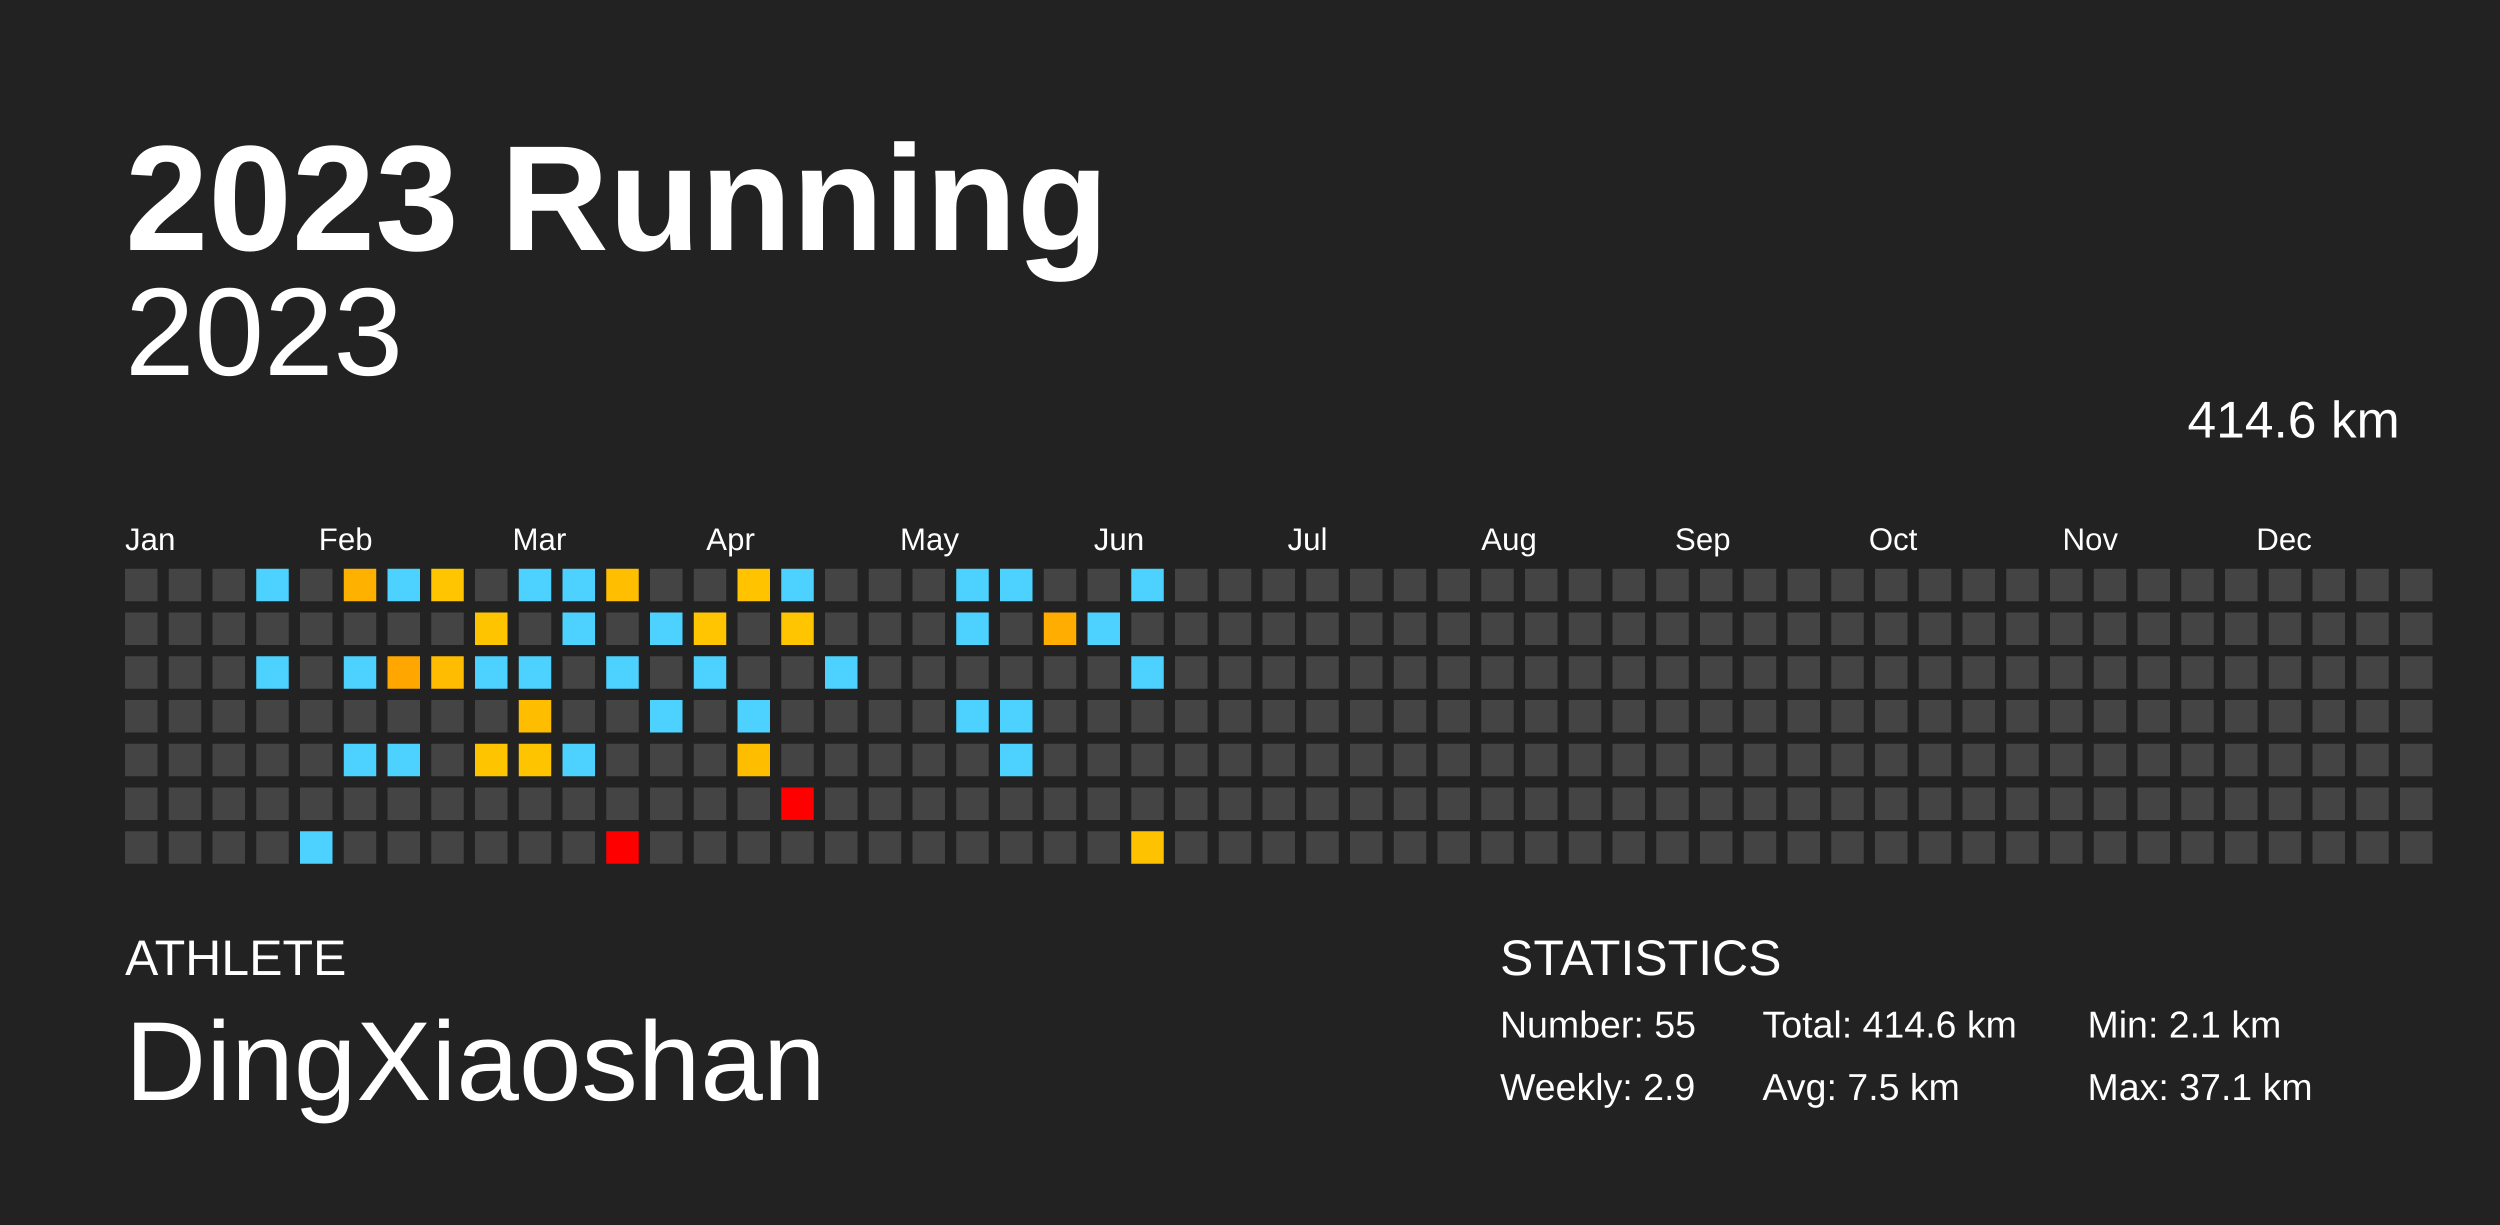
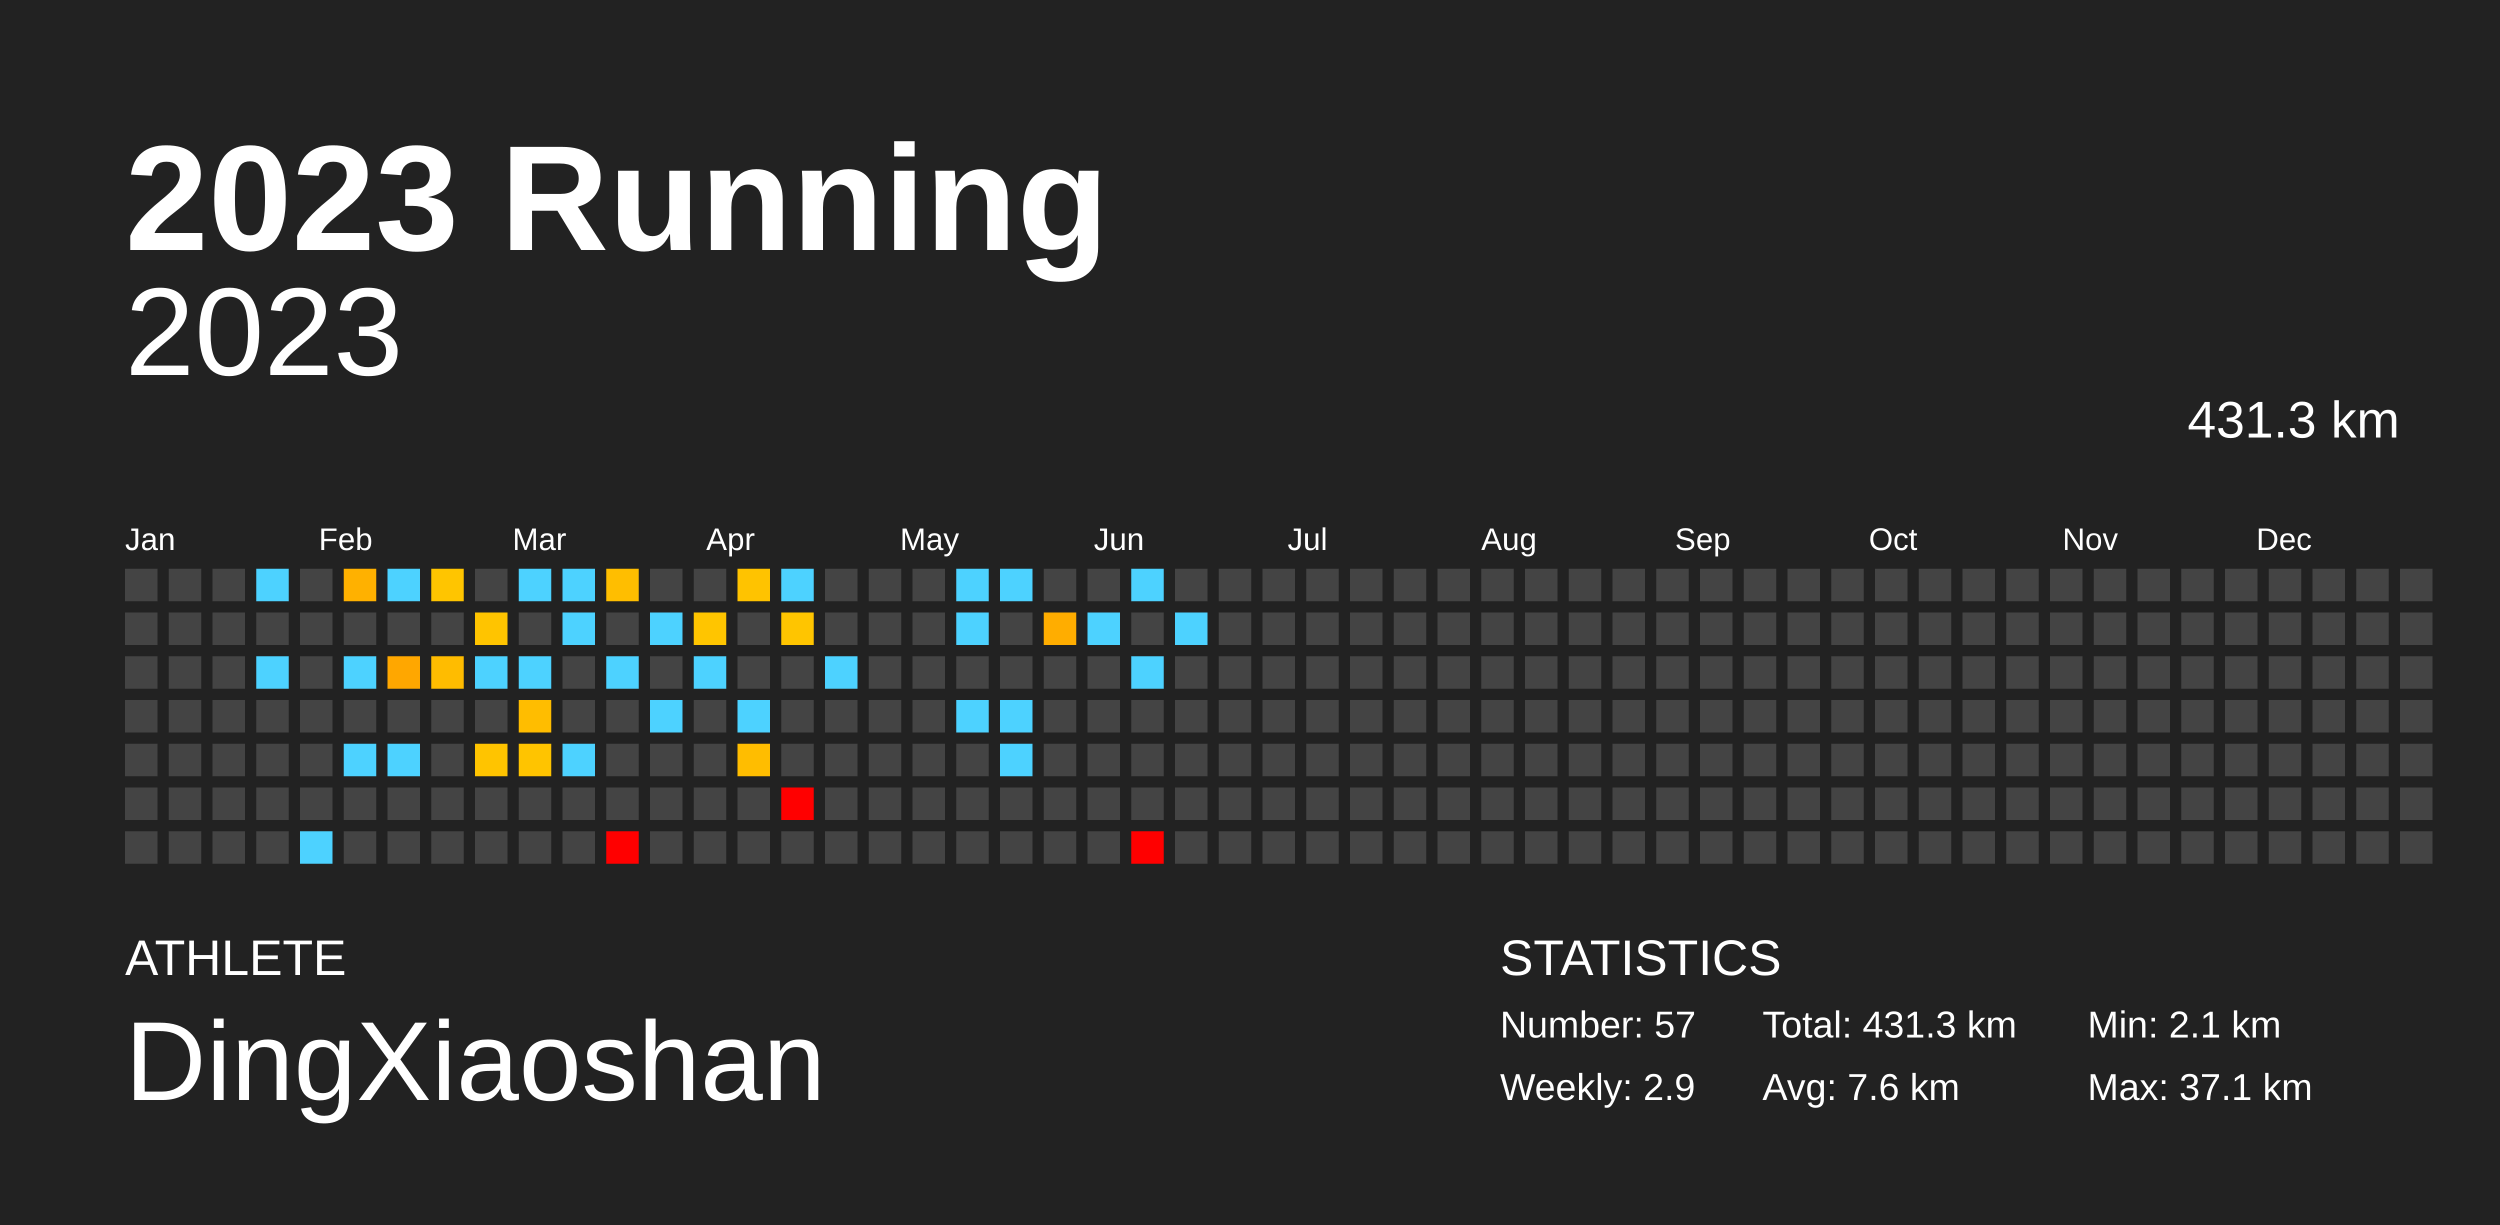
<svg xmlns="http://www.w3.org/2000/svg" baseProfile="full" height="98mm" version="1.1" viewBox="0,0,200,98" width="200mm">
  <defs />
  <rect fill="#222222" height="98" width="200" x="0" y="0" />
  <text fill="#FFFFFF" style="font-size:12px; font-family:Arial; font-weight:bold;" x="10" y="20">2023 Running</text>
  <text fill="#FFFFFF" style="font-size:4px; font-family:Arial" x="10" y="78">ATHLETE</text>
  <text fill="#FFFFFF" style="font-size:9px; font-family:Arial" x="10" y="88">DingXiaoshan</text>
  <text fill="#FFFFFF" style="font-size:4px; font-family:Arial" x="120" y="78">STATISTICS</text>
-   <text fill="#FFFFFF" style="font-size:3px; font-family:Arial" x="120" y="83">Number: 55</text>
+   <text fill="#FFFFFF" style="font-size:3px; font-family:Arial" x="120" y="83">Number: 57</text>
  <text fill="#FFFFFF" style="font-size:3px; font-family:Arial" x="120" y="88">Weekly: 2.9</text>
-   <text fill="#FFFFFF" style="font-size:3px; font-family:Arial" x="141" y="83">Total: 414.6 km</text>
-   <text fill="#FFFFFF" style="font-size:3px; font-family:Arial" x="141" y="88">Avg: 7.5 km</text>
+   <text fill="#FFFFFF" style="font-size:3px; font-family:Arial" x="141" y="83">Total: 431.3 km</text>
+   <text fill="#FFFFFF" style="font-size:3px; font-family:Arial" x="141" y="88">Avg: 7.6 km</text>
  <text fill="#FFFFFF" style="font-size:3px; font-family:Arial" x="167" y="83">Min: 2.1 km</text>
  <text fill="#FFFFFF" style="font-size:3px; font-family:Arial" x="167" y="88">Max: 37.1 km</text>
  <text alignment-baseline="hanging" fill="#FFFFFF" style="font-size:10.0px; font-family:Arial;" x="10" y="30">2023</text>
-   <text alignment-baseline="hanging" fill="#FFFFFF" style="font-size:4.125px; font-family:Arial;" x="175" y="35">414.6 km</text>
+   <text alignment-baseline="hanging" fill="#FFFFFF" style="font-size:4.125px; font-family:Arial;" x="175" y="35">431.3 km</text>
  <text fill="#FFFFFF" style="font-size:2.5px; font-family:Arial" x="10.0" y="44">Jan</text>
  <text fill="#FFFFFF" style="font-size:2.5px; font-family:Arial" x="25.5" y="44">Feb</text>
  <text fill="#FFFFFF" style="font-size:2.5px; font-family:Arial" x="41.0" y="44">Mar</text>
  <text fill="#FFFFFF" style="font-size:2.5px; font-family:Arial" x="56.5" y="44">Apr</text>
  <text fill="#FFFFFF" style="font-size:2.5px; font-family:Arial" x="72.0" y="44">May</text>
  <text fill="#FFFFFF" style="font-size:2.5px; font-family:Arial" x="87.5" y="44">Jun</text>
  <text fill="#FFFFFF" style="font-size:2.5px; font-family:Arial" x="103.0" y="44">Jul</text>
  <text fill="#FFFFFF" style="font-size:2.5px; font-family:Arial" x="118.5" y="44">Aug</text>
  <text fill="#FFFFFF" style="font-size:2.5px; font-family:Arial" x="134.0" y="44">Sep</text>
  <text fill="#FFFFFF" style="font-size:2.5px; font-family:Arial" x="149.5" y="44">Oct</text>
  <text fill="#FFFFFF" style="font-size:2.5px; font-family:Arial" x="165.0" y="44">Nov</text>
  <text fill="#FFFFFF" style="font-size:2.5px; font-family:Arial" x="180.5" y="44">Dec</text>
  <rect fill="#444444" height="2.6" width="2.6" x="10.0" y="45.5" />
  <rect fill="#444444" height="2.6" width="2.6" x="10.0" y="49.0" />
  <rect fill="#444444" height="2.6" width="2.6" x="10.0" y="52.5" />
  <rect fill="#444444" height="2.6" width="2.6" x="10.0" y="56.0" />
  <rect fill="#444444" height="2.6" width="2.6" x="10.0" y="59.5" />
  <rect fill="#444444" height="2.6" width="2.6" x="10.0" y="63.0" />
  <rect fill="#444444" height="2.6" width="2.6" x="10.0" y="66.5" />
  <rect fill="#444444" height="2.6" width="2.6" x="13.5" y="45.5" />
  <rect fill="#444444" height="2.6" width="2.6" x="13.5" y="49.0" />
  <rect fill="#444444" height="2.6" width="2.6" x="13.5" y="52.5" />
  <rect fill="#444444" height="2.6" width="2.6" x="13.5" y="56.0" />
  <rect fill="#444444" height="2.6" width="2.6" x="13.5" y="59.5" />
  <rect fill="#444444" height="2.6" width="2.6" x="13.5" y="63.0" />
  <rect fill="#444444" height="2.6" width="2.6" x="13.5" y="66.5" />
  <rect fill="#444444" height="2.6" width="2.6" x="17.0" y="45.5" />
  <rect fill="#444444" height="2.6" width="2.6" x="17.0" y="49.0" />
  <rect fill="#444444" height="2.6" width="2.6" x="17.0" y="52.5" />
  <rect fill="#444444" height="2.6" width="2.6" x="17.0" y="56.0" />
  <rect fill="#444444" height="2.6" width="2.6" x="17.0" y="59.5" />
  <rect fill="#444444" height="2.6" width="2.6" x="17.0" y="63.0" />
  <rect fill="#444444" height="2.6" width="2.6" x="17.0" y="66.5" />
  <rect fill="#4dd2ff" height="2.6" width="2.6" x="20.5" y="45.5" />
  <rect fill="#444444" height="2.6" width="2.6" x="20.5" y="49.0" />
  <rect fill="#4dd2ff" height="2.6" width="2.6" x="20.5" y="52.5" />
  <rect fill="#444444" height="2.6" width="2.6" x="20.5" y="56.0" />
  <rect fill="#444444" height="2.6" width="2.6" x="20.5" y="59.5" />
  <rect fill="#444444" height="2.6" width="2.6" x="20.5" y="63.0" />
  <rect fill="#444444" height="2.6" width="2.6" x="20.5" y="66.5" />
  <rect fill="#444444" height="2.6" width="2.6" x="24.0" y="45.5" />
  <rect fill="#444444" height="2.6" width="2.6" x="24.0" y="49.0" />
  <rect fill="#444444" height="2.6" width="2.6" x="24.0" y="52.5" />
  <rect fill="#444444" height="2.6" width="2.6" x="24.0" y="56.0" />
  <rect fill="#444444" height="2.6" width="2.6" x="24.0" y="59.5" />
  <rect fill="#444444" height="2.6" width="2.6" x="24.0" y="63.0" />
  <rect fill="#4dd2ff" height="2.6" width="2.6" x="24.0" y="66.5" />
  <rect fill="#ffb100" height="2.6" width="2.6" x="27.5" y="45.5" />
  <rect fill="#444444" height="2.6" width="2.6" x="27.5" y="49.0" />
  <rect fill="#4dd2ff" height="2.6" width="2.6" x="27.5" y="52.5" />
  <rect fill="#444444" height="2.6" width="2.6" x="27.5" y="56.0" />
  <rect fill="#4dd2ff" height="2.6" width="2.6" x="27.5" y="59.5" />
  <rect fill="#444444" height="2.6" width="2.6" x="27.5" y="63.0" />
  <rect fill="#444444" height="2.6" width="2.6" x="27.5" y="66.5" />
  <rect fill="#4dd2ff" height="2.6" width="2.6" x="31.0" y="45.5" />
  <rect fill="#444444" height="2.6" width="2.6" x="31.0" y="49.0" />
  <rect fill="#ffa700" height="2.6" width="2.6" x="31.0" y="52.5" />
  <rect fill="#444444" height="2.6" width="2.6" x="31.0" y="56.0" />
  <rect fill="#4dd2ff" height="2.6" width="2.6" x="31.0" y="59.5" />
  <rect fill="#444444" height="2.6" width="2.6" x="31.0" y="63.0" />
  <rect fill="#444444" height="2.6" width="2.6" x="31.0" y="66.5" />
  <rect fill="#ffc500" height="2.6" width="2.6" x="34.5" y="45.5" />
  <rect fill="#444444" height="2.6" width="2.6" x="34.5" y="49.0" />
  <rect fill="#ffbc00" height="2.6" width="2.6" x="34.5" y="52.5" />
  <rect fill="#444444" height="2.6" width="2.6" x="34.5" y="56.0" />
  <rect fill="#444444" height="2.6" width="2.6" x="34.5" y="59.5" />
  <rect fill="#444444" height="2.6" width="2.6" x="34.5" y="63.0" />
  <rect fill="#444444" height="2.6" width="2.6" x="34.5" y="66.5" />
  <rect fill="#444444" height="2.6" width="2.6" x="38.0" y="45.5" />
  <rect fill="#ffc400" height="2.6" width="2.6" x="38.0" y="49.0" />
  <rect fill="#4dd2ff" height="2.6" width="2.6" x="38.0" y="52.5" />
  <rect fill="#444444" height="2.6" width="2.6" x="38.0" y="56.0" />
  <rect fill="#ffc400" height="2.6" width="2.6" x="38.0" y="59.5" />
  <rect fill="#444444" height="2.6" width="2.6" x="38.0" y="63.0" />
  <rect fill="#444444" height="2.6" width="2.6" x="38.0" y="66.5" />
  <rect fill="#4dd2ff" height="2.6" width="2.6" x="41.5" y="45.5" />
  <rect fill="#444444" height="2.6" width="2.6" x="41.5" y="49.0" />
  <rect fill="#4dd2ff" height="2.6" width="2.6" x="41.5" y="52.5" />
  <rect fill="#ffbd00" height="2.6" width="2.6" x="41.5" y="56.0" />
  <rect fill="#ffc400" height="2.6" width="2.6" x="41.5" y="59.5" />
  <rect fill="#444444" height="2.6" width="2.6" x="41.5" y="63.0" />
  <rect fill="#444444" height="2.6" width="2.6" x="41.5" y="66.5" />
  <rect fill="#4dd2ff" height="2.6" width="2.6" x="45.0" y="45.5" />
  <rect fill="#4dd2ff" height="2.6" width="2.6" x="45.0" y="49.0" />
  <rect fill="#444444" height="2.6" width="2.6" x="45.0" y="52.5" />
  <rect fill="#444444" height="2.6" width="2.6" x="45.0" y="56.0" />
  <rect fill="#4dd2ff" height="2.6" width="2.6" x="45.0" y="59.5" />
  <rect fill="#444444" height="2.6" width="2.6" x="45.0" y="63.0" />
  <rect fill="#444444" height="2.6" width="2.6" x="45.0" y="66.5" />
  <rect fill="#ffbe00" height="2.6" width="2.6" x="48.5" y="45.5" />
  <rect fill="#444444" height="2.6" width="2.6" x="48.5" y="49.0" />
  <rect fill="#4dd2ff" height="2.6" width="2.6" x="48.5" y="52.5" />
  <rect fill="#444444" height="2.6" width="2.6" x="48.5" y="56.0" />
  <rect fill="#444444" height="2.6" width="2.6" x="48.5" y="59.5" />
  <rect fill="#444444" height="2.6" width="2.6" x="48.5" y="63.0" />
  <rect fill="red" height="2.6" width="2.6" x="48.5" y="66.5" />
  <rect fill="#444444" height="2.6" width="2.6" x="52.0" y="45.5" />
  <rect fill="#4dd2ff" height="2.6" width="2.6" x="52.0" y="49.0" />
  <rect fill="#444444" height="2.6" width="2.6" x="52.0" y="52.5" />
  <rect fill="#4dd2ff" height="2.6" width="2.6" x="52.0" y="56.0" />
  <rect fill="#444444" height="2.6" width="2.6" x="52.0" y="59.5" />
  <rect fill="#444444" height="2.6" width="2.6" x="52.0" y="63.0" />
  <rect fill="#444444" height="2.6" width="2.6" x="52.0" y="66.5" />
  <rect fill="#444444" height="2.6" width="2.6" x="55.5" y="45.5" />
  <rect fill="#ffc500" height="2.6" width="2.6" x="55.5" y="49.0" />
  <rect fill="#4dd2ff" height="2.6" width="2.6" x="55.5" y="52.5" />
  <rect fill="#444444" height="2.6" width="2.6" x="55.5" y="56.0" />
  <rect fill="#444444" height="2.6" width="2.6" x="55.5" y="59.5" />
  <rect fill="#444444" height="2.6" width="2.6" x="55.5" y="63.0" />
  <rect fill="#444444" height="2.6" width="2.6" x="55.5" y="66.5" />
  <rect fill="#ffc300" height="2.6" width="2.6" x="59.0" y="45.5" />
  <rect fill="#444444" height="2.6" width="2.6" x="59.0" y="49.0" />
  <rect fill="#444444" height="2.6" width="2.6" x="59.0" y="52.5" />
  <rect fill="#4dd2ff" height="2.6" width="2.6" x="59.0" y="56.0" />
  <rect fill="#ffbd00" height="2.6" width="2.6" x="59.0" y="59.5" />
  <rect fill="#444444" height="2.6" width="2.6" x="59.0" y="63.0" />
  <rect fill="#444444" height="2.6" width="2.6" x="59.0" y="66.5" />
  <rect fill="#4dd2ff" height="2.6" width="2.6" x="62.5" y="45.5" />
  <rect fill="#ffc500" height="2.6" width="2.6" x="62.5" y="49.0" />
  <rect fill="#444444" height="2.6" width="2.6" x="62.5" y="52.5" />
  <rect fill="#444444" height="2.6" width="2.6" x="62.5" y="56.0" />
  <rect fill="#444444" height="2.6" width="2.6" x="62.5" y="59.5" />
  <rect fill="red" height="2.6" width="2.6" x="62.5" y="63.0" />
  <rect fill="#444444" height="2.6" width="2.6" x="62.5" y="66.5" />
  <rect fill="#444444" height="2.6" width="2.6" x="66.0" y="45.5" />
  <rect fill="#444444" height="2.6" width="2.6" x="66.0" y="49.0" />
  <rect fill="#4dd2ff" height="2.6" width="2.6" x="66.0" y="52.5" />
  <rect fill="#444444" height="2.6" width="2.6" x="66.0" y="56.0" />
  <rect fill="#444444" height="2.6" width="2.6" x="66.0" y="59.5" />
  <rect fill="#444444" height="2.6" width="2.6" x="66.0" y="63.0" />
  <rect fill="#444444" height="2.6" width="2.6" x="66.0" y="66.5" />
  <rect fill="#444444" height="2.6" width="2.6" x="69.5" y="45.5" />
  <rect fill="#444444" height="2.6" width="2.6" x="69.5" y="49.0" />
  <rect fill="#444444" height="2.6" width="2.6" x="69.5" y="52.5" />
  <rect fill="#444444" height="2.6" width="2.6" x="69.5" y="56.0" />
  <rect fill="#444444" height="2.6" width="2.6" x="69.5" y="59.5" />
  <rect fill="#444444" height="2.6" width="2.6" x="69.5" y="63.0" />
  <rect fill="#444444" height="2.6" width="2.6" x="69.5" y="66.5" />
  <rect fill="#444444" height="2.6" width="2.6" x="73.0" y="45.5" />
  <rect fill="#444444" height="2.6" width="2.6" x="73.0" y="49.0" />
  <rect fill="#444444" height="2.6" width="2.6" x="73.0" y="52.5" />
  <rect fill="#444444" height="2.6" width="2.6" x="73.0" y="56.0" />
  <rect fill="#444444" height="2.6" width="2.6" x="73.0" y="59.5" />
  <rect fill="#444444" height="2.6" width="2.6" x="73.0" y="63.0" />
  <rect fill="#444444" height="2.6" width="2.6" x="73.0" y="66.5" />
  <rect fill="#4dd2ff" height="2.6" width="2.6" x="76.5" y="45.5" />
  <rect fill="#4dd2ff" height="2.6" width="2.6" x="76.5" y="49.0" />
  <rect fill="#444444" height="2.6" width="2.6" x="76.5" y="52.5" />
  <rect fill="#4dd2ff" height="2.6" width="2.6" x="76.5" y="56.0" />
  <rect fill="#444444" height="2.6" width="2.6" x="76.5" y="59.5" />
  <rect fill="#444444" height="2.6" width="2.6" x="76.5" y="63.0" />
  <rect fill="#444444" height="2.6" width="2.6" x="76.5" y="66.5" />
  <rect fill="#4dd2ff" height="2.6" width="2.6" x="80.0" y="45.5" />
  <rect fill="#444444" height="2.6" width="2.6" x="80.0" y="49.0" />
  <rect fill="#444444" height="2.6" width="2.6" x="80.0" y="52.5" />
  <rect fill="#4dd2ff" height="2.6" width="2.6" x="80.0" y="56.0" />
  <rect fill="#4dd2ff" height="2.6" width="2.6" x="80.0" y="59.5" />
  <rect fill="#444444" height="2.6" width="2.6" x="80.0" y="63.0" />
  <rect fill="#444444" height="2.6" width="2.6" x="80.0" y="66.5" />
  <rect fill="#444444" height="2.6" width="2.6" x="83.5" y="45.5" />
  <rect fill="#ffad00" height="2.6" width="2.6" x="83.5" y="49.0" />
  <rect fill="#444444" height="2.6" width="2.6" x="83.5" y="52.5" />
  <rect fill="#444444" height="2.6" width="2.6" x="83.5" y="56.0" />
  <rect fill="#444444" height="2.6" width="2.6" x="83.5" y="59.5" />
  <rect fill="#444444" height="2.6" width="2.6" x="83.5" y="63.0" />
  <rect fill="#444444" height="2.6" width="2.6" x="83.5" y="66.5" />
  <rect fill="#444444" height="2.6" width="2.6" x="87.0" y="45.5" />
  <rect fill="#4dd2ff" height="2.6" width="2.6" x="87.0" y="49.0" />
  <rect fill="#444444" height="2.6" width="2.6" x="87.0" y="52.5" />
  <rect fill="#444444" height="2.6" width="2.6" x="87.0" y="56.0" />
  <rect fill="#444444" height="2.6" width="2.6" x="87.0" y="59.5" />
  <rect fill="#444444" height="2.6" width="2.6" x="87.0" y="63.0" />
  <rect fill="#444444" height="2.6" width="2.6" x="87.0" y="66.5" />
  <rect fill="#4dd2ff" height="2.6" width="2.6" x="90.5" y="45.5" />
  <rect fill="#444444" height="2.6" width="2.6" x="90.5" y="49.0" />
  <rect fill="#4dd2ff" height="2.6" width="2.6" x="90.5" y="52.5" />
  <rect fill="#444444" height="2.6" width="2.6" x="90.5" y="56.0" />
  <rect fill="#444444" height="2.6" width="2.6" x="90.5" y="59.5" />
  <rect fill="#444444" height="2.6" width="2.6" x="90.5" y="63.0" />
-   <rect fill="#ffc200" height="2.6" width="2.6" x="90.5" y="66.5" />
+   <rect fill="red" height="2.6" width="2.6" x="90.5" y="66.5" />
  <rect fill="#444444" height="2.6" width="2.6" x="94.0" y="45.5" />
-   <rect fill="#444444" height="2.6" width="2.6" x="94.0" y="49.0" />
+   <rect fill="#4dd2ff" height="2.6" width="2.6" x="94.0" y="49.0" />
  <rect fill="#444444" height="2.6" width="2.6" x="94.0" y="52.5" />
  <rect fill="#444444" height="2.6" width="2.6" x="94.0" y="56.0" />
  <rect fill="#444444" height="2.6" width="2.6" x="94.0" y="59.5" />
  <rect fill="#444444" height="2.6" width="2.6" x="94.0" y="63.0" />
  <rect fill="#444444" height="2.6" width="2.6" x="94.0" y="66.5" />
  <rect fill="#444444" height="2.6" width="2.6" x="97.5" y="45.5" />
  <rect fill="#444444" height="2.6" width="2.6" x="97.5" y="49.0" />
  <rect fill="#444444" height="2.6" width="2.6" x="97.5" y="52.5" />
  <rect fill="#444444" height="2.6" width="2.6" x="97.5" y="56.0" />
  <rect fill="#444444" height="2.6" width="2.6" x="97.5" y="59.5" />
  <rect fill="#444444" height="2.6" width="2.6" x="97.5" y="63.0" />
  <rect fill="#444444" height="2.6" width="2.6" x="97.5" y="66.5" />
  <rect fill="#444444" height="2.6" width="2.6" x="101.0" y="45.5" />
  <rect fill="#444444" height="2.6" width="2.6" x="101.0" y="49.0" />
  <rect fill="#444444" height="2.6" width="2.6" x="101.0" y="52.5" />
  <rect fill="#444444" height="2.6" width="2.6" x="101.0" y="56.0" />
  <rect fill="#444444" height="2.6" width="2.6" x="101.0" y="59.5" />
  <rect fill="#444444" height="2.6" width="2.6" x="101.0" y="63.0" />
  <rect fill="#444444" height="2.6" width="2.6" x="101.0" y="66.5" />
  <rect fill="#444444" height="2.6" width="2.6" x="104.5" y="45.5" />
  <rect fill="#444444" height="2.6" width="2.6" x="104.5" y="49.0" />
  <rect fill="#444444" height="2.6" width="2.6" x="104.5" y="52.5" />
  <rect fill="#444444" height="2.6" width="2.6" x="104.5" y="56.0" />
  <rect fill="#444444" height="2.6" width="2.6" x="104.5" y="59.5" />
  <rect fill="#444444" height="2.6" width="2.6" x="104.5" y="63.0" />
  <rect fill="#444444" height="2.6" width="2.6" x="104.5" y="66.5" />
  <rect fill="#444444" height="2.6" width="2.6" x="108.0" y="45.5" />
  <rect fill="#444444" height="2.6" width="2.6" x="108.0" y="49.0" />
  <rect fill="#444444" height="2.6" width="2.6" x="108.0" y="52.5" />
  <rect fill="#444444" height="2.6" width="2.6" x="108.0" y="56.0" />
  <rect fill="#444444" height="2.6" width="2.6" x="108.0" y="59.5" />
  <rect fill="#444444" height="2.6" width="2.6" x="108.0" y="63.0" />
  <rect fill="#444444" height="2.6" width="2.6" x="108.0" y="66.5" />
  <rect fill="#444444" height="2.6" width="2.6" x="111.5" y="45.5" />
  <rect fill="#444444" height="2.6" width="2.6" x="111.5" y="49.0" />
  <rect fill="#444444" height="2.6" width="2.6" x="111.5" y="52.5" />
  <rect fill="#444444" height="2.6" width="2.6" x="111.5" y="56.0" />
  <rect fill="#444444" height="2.6" width="2.6" x="111.5" y="59.5" />
  <rect fill="#444444" height="2.6" width="2.6" x="111.5" y="63.0" />
  <rect fill="#444444" height="2.6" width="2.6" x="111.5" y="66.5" />
  <rect fill="#444444" height="2.6" width="2.6" x="115.0" y="45.5" />
  <rect fill="#444444" height="2.6" width="2.6" x="115.0" y="49.0" />
  <rect fill="#444444" height="2.6" width="2.6" x="115.0" y="52.5" />
  <rect fill="#444444" height="2.6" width="2.6" x="115.0" y="56.0" />
  <rect fill="#444444" height="2.6" width="2.6" x="115.0" y="59.5" />
  <rect fill="#444444" height="2.6" width="2.6" x="115.0" y="63.0" />
  <rect fill="#444444" height="2.6" width="2.6" x="115.0" y="66.5" />
  <rect fill="#444444" height="2.6" width="2.6" x="118.5" y="45.5" />
  <rect fill="#444444" height="2.6" width="2.6" x="118.5" y="49.0" />
  <rect fill="#444444" height="2.6" width="2.6" x="118.5" y="52.5" />
  <rect fill="#444444" height="2.6" width="2.6" x="118.5" y="56.0" />
  <rect fill="#444444" height="2.6" width="2.6" x="118.5" y="59.5" />
  <rect fill="#444444" height="2.6" width="2.6" x="118.5" y="63.0" />
  <rect fill="#444444" height="2.6" width="2.6" x="118.5" y="66.5" />
  <rect fill="#444444" height="2.6" width="2.6" x="122.0" y="45.5" />
  <rect fill="#444444" height="2.6" width="2.6" x="122.0" y="49.0" />
  <rect fill="#444444" height="2.6" width="2.6" x="122.0" y="52.5" />
  <rect fill="#444444" height="2.6" width="2.6" x="122.0" y="56.0" />
  <rect fill="#444444" height="2.6" width="2.6" x="122.0" y="59.5" />
  <rect fill="#444444" height="2.6" width="2.6" x="122.0" y="63.0" />
  <rect fill="#444444" height="2.6" width="2.6" x="122.0" y="66.5" />
  <rect fill="#444444" height="2.6" width="2.6" x="125.5" y="45.5" />
  <rect fill="#444444" height="2.6" width="2.6" x="125.5" y="49.0" />
  <rect fill="#444444" height="2.6" width="2.6" x="125.5" y="52.5" />
  <rect fill="#444444" height="2.6" width="2.6" x="125.5" y="56.0" />
  <rect fill="#444444" height="2.6" width="2.6" x="125.5" y="59.5" />
  <rect fill="#444444" height="2.6" width="2.6" x="125.5" y="63.0" />
  <rect fill="#444444" height="2.6" width="2.6" x="125.5" y="66.5" />
  <rect fill="#444444" height="2.6" width="2.6" x="129.0" y="45.5" />
  <rect fill="#444444" height="2.6" width="2.6" x="129.0" y="49.0" />
  <rect fill="#444444" height="2.6" width="2.6" x="129.0" y="52.5" />
  <rect fill="#444444" height="2.6" width="2.6" x="129.0" y="56.0" />
  <rect fill="#444444" height="2.6" width="2.6" x="129.0" y="59.5" />
  <rect fill="#444444" height="2.6" width="2.6" x="129.0" y="63.0" />
  <rect fill="#444444" height="2.6" width="2.6" x="129.0" y="66.5" />
  <rect fill="#444444" height="2.6" width="2.6" x="132.5" y="45.5" />
  <rect fill="#444444" height="2.6" width="2.6" x="132.5" y="49.0" />
  <rect fill="#444444" height="2.6" width="2.6" x="132.5" y="52.5" />
  <rect fill="#444444" height="2.6" width="2.6" x="132.5" y="56.0" />
  <rect fill="#444444" height="2.6" width="2.6" x="132.5" y="59.5" />
  <rect fill="#444444" height="2.6" width="2.6" x="132.5" y="63.0" />
  <rect fill="#444444" height="2.6" width="2.6" x="132.5" y="66.5" />
  <rect fill="#444444" height="2.6" width="2.6" x="136.0" y="45.5" />
  <rect fill="#444444" height="2.6" width="2.6" x="136.0" y="49.0" />
  <rect fill="#444444" height="2.6" width="2.6" x="136.0" y="52.5" />
  <rect fill="#444444" height="2.6" width="2.6" x="136.0" y="56.0" />
  <rect fill="#444444" height="2.6" width="2.6" x="136.0" y="59.5" />
  <rect fill="#444444" height="2.6" width="2.6" x="136.0" y="63.0" />
  <rect fill="#444444" height="2.6" width="2.6" x="136.0" y="66.5" />
  <rect fill="#444444" height="2.6" width="2.6" x="139.5" y="45.5" />
  <rect fill="#444444" height="2.6" width="2.6" x="139.5" y="49.0" />
  <rect fill="#444444" height="2.6" width="2.6" x="139.5" y="52.5" />
  <rect fill="#444444" height="2.6" width="2.6" x="139.5" y="56.0" />
  <rect fill="#444444" height="2.6" width="2.6" x="139.5" y="59.5" />
  <rect fill="#444444" height="2.6" width="2.6" x="139.5" y="63.0" />
  <rect fill="#444444" height="2.6" width="2.6" x="139.5" y="66.5" />
  <rect fill="#444444" height="2.6" width="2.6" x="143.0" y="45.5" />
  <rect fill="#444444" height="2.6" width="2.6" x="143.0" y="49.0" />
  <rect fill="#444444" height="2.6" width="2.6" x="143.0" y="52.5" />
  <rect fill="#444444" height="2.6" width="2.6" x="143.0" y="56.0" />
  <rect fill="#444444" height="2.6" width="2.6" x="143.0" y="59.5" />
  <rect fill="#444444" height="2.6" width="2.6" x="143.0" y="63.0" />
  <rect fill="#444444" height="2.6" width="2.6" x="143.0" y="66.5" />
  <rect fill="#444444" height="2.6" width="2.6" x="146.5" y="45.5" />
  <rect fill="#444444" height="2.6" width="2.6" x="146.5" y="49.0" />
  <rect fill="#444444" height="2.6" width="2.6" x="146.5" y="52.5" />
  <rect fill="#444444" height="2.6" width="2.6" x="146.5" y="56.0" />
  <rect fill="#444444" height="2.6" width="2.6" x="146.5" y="59.5" />
  <rect fill="#444444" height="2.6" width="2.6" x="146.5" y="63.0" />
  <rect fill="#444444" height="2.6" width="2.6" x="146.5" y="66.5" />
  <rect fill="#444444" height="2.6" width="2.6" x="150.0" y="45.5" />
  <rect fill="#444444" height="2.6" width="2.6" x="150.0" y="49.0" />
  <rect fill="#444444" height="2.6" width="2.6" x="150.0" y="52.5" />
  <rect fill="#444444" height="2.6" width="2.6" x="150.0" y="56.0" />
  <rect fill="#444444" height="2.6" width="2.6" x="150.0" y="59.5" />
  <rect fill="#444444" height="2.6" width="2.6" x="150.0" y="63.0" />
  <rect fill="#444444" height="2.6" width="2.6" x="150.0" y="66.5" />
  <rect fill="#444444" height="2.6" width="2.6" x="153.5" y="45.5" />
  <rect fill="#444444" height="2.6" width="2.6" x="153.5" y="49.0" />
  <rect fill="#444444" height="2.6" width="2.6" x="153.5" y="52.5" />
  <rect fill="#444444" height="2.6" width="2.6" x="153.5" y="56.0" />
  <rect fill="#444444" height="2.6" width="2.6" x="153.5" y="59.5" />
  <rect fill="#444444" height="2.6" width="2.6" x="153.5" y="63.0" />
  <rect fill="#444444" height="2.6" width="2.6" x="153.5" y="66.5" />
  <rect fill="#444444" height="2.6" width="2.6" x="157.0" y="45.5" />
  <rect fill="#444444" height="2.6" width="2.6" x="157.0" y="49.0" />
  <rect fill="#444444" height="2.6" width="2.6" x="157.0" y="52.5" />
  <rect fill="#444444" height="2.6" width="2.6" x="157.0" y="56.0" />
  <rect fill="#444444" height="2.6" width="2.6" x="157.0" y="59.5" />
  <rect fill="#444444" height="2.6" width="2.6" x="157.0" y="63.0" />
  <rect fill="#444444" height="2.6" width="2.6" x="157.0" y="66.5" />
  <rect fill="#444444" height="2.6" width="2.6" x="160.5" y="45.5" />
  <rect fill="#444444" height="2.6" width="2.6" x="160.5" y="49.0" />
  <rect fill="#444444" height="2.6" width="2.6" x="160.5" y="52.5" />
  <rect fill="#444444" height="2.6" width="2.6" x="160.5" y="56.0" />
  <rect fill="#444444" height="2.6" width="2.6" x="160.5" y="59.5" />
  <rect fill="#444444" height="2.6" width="2.6" x="160.5" y="63.0" />
  <rect fill="#444444" height="2.6" width="2.6" x="160.5" y="66.5" />
  <rect fill="#444444" height="2.6" width="2.6" x="164.0" y="45.5" />
  <rect fill="#444444" height="2.6" width="2.6" x="164.0" y="49.0" />
  <rect fill="#444444" height="2.6" width="2.6" x="164.0" y="52.5" />
  <rect fill="#444444" height="2.6" width="2.6" x="164.0" y="56.0" />
  <rect fill="#444444" height="2.6" width="2.6" x="164.0" y="59.5" />
  <rect fill="#444444" height="2.6" width="2.6" x="164.0" y="63.0" />
  <rect fill="#444444" height="2.6" width="2.6" x="164.0" y="66.5" />
  <rect fill="#444444" height="2.6" width="2.6" x="167.5" y="45.5" />
  <rect fill="#444444" height="2.6" width="2.6" x="167.5" y="49.0" />
  <rect fill="#444444" height="2.6" width="2.6" x="167.5" y="52.5" />
  <rect fill="#444444" height="2.6" width="2.6" x="167.5" y="56.0" />
  <rect fill="#444444" height="2.6" width="2.6" x="167.5" y="59.5" />
  <rect fill="#444444" height="2.6" width="2.6" x="167.5" y="63.0" />
  <rect fill="#444444" height="2.6" width="2.6" x="167.5" y="66.5" />
  <rect fill="#444444" height="2.6" width="2.6" x="171.0" y="45.5" />
  <rect fill="#444444" height="2.6" width="2.6" x="171.0" y="49.0" />
  <rect fill="#444444" height="2.6" width="2.6" x="171.0" y="52.5" />
  <rect fill="#444444" height="2.6" width="2.6" x="171.0" y="56.0" />
  <rect fill="#444444" height="2.6" width="2.6" x="171.0" y="59.5" />
  <rect fill="#444444" height="2.6" width="2.6" x="171.0" y="63.0" />
  <rect fill="#444444" height="2.6" width="2.6" x="171.0" y="66.5" />
  <rect fill="#444444" height="2.6" width="2.6" x="174.5" y="45.5" />
  <rect fill="#444444" height="2.6" width="2.6" x="174.5" y="49.0" />
  <rect fill="#444444" height="2.6" width="2.6" x="174.5" y="52.5" />
  <rect fill="#444444" height="2.6" width="2.6" x="174.5" y="56.0" />
  <rect fill="#444444" height="2.6" width="2.6" x="174.5" y="59.5" />
  <rect fill="#444444" height="2.6" width="2.6" x="174.5" y="63.0" />
  <rect fill="#444444" height="2.6" width="2.6" x="174.5" y="66.5" />
  <rect fill="#444444" height="2.6" width="2.6" x="178.0" y="45.5" />
  <rect fill="#444444" height="2.6" width="2.6" x="178.0" y="49.0" />
  <rect fill="#444444" height="2.6" width="2.6" x="178.0" y="52.5" />
  <rect fill="#444444" height="2.6" width="2.6" x="178.0" y="56.0" />
  <rect fill="#444444" height="2.6" width="2.6" x="178.0" y="59.5" />
  <rect fill="#444444" height="2.6" width="2.6" x="178.0" y="63.0" />
  <rect fill="#444444" height="2.6" width="2.6" x="178.0" y="66.5" />
  <rect fill="#444444" height="2.6" width="2.6" x="181.5" y="45.5" />
  <rect fill="#444444" height="2.6" width="2.6" x="181.5" y="49.0" />
  <rect fill="#444444" height="2.6" width="2.6" x="181.5" y="52.5" />
  <rect fill="#444444" height="2.6" width="2.6" x="181.5" y="56.0" />
  <rect fill="#444444" height="2.6" width="2.6" x="181.5" y="59.5" />
  <rect fill="#444444" height="2.6" width="2.6" x="181.5" y="63.0" />
  <rect fill="#444444" height="2.6" width="2.6" x="181.5" y="66.5" />
  <rect fill="#444444" height="2.6" width="2.6" x="185.0" y="45.5" />
  <rect fill="#444444" height="2.6" width="2.6" x="185.0" y="49.0" />
  <rect fill="#444444" height="2.6" width="2.6" x="185.0" y="52.5" />
  <rect fill="#444444" height="2.6" width="2.6" x="185.0" y="56.0" />
  <rect fill="#444444" height="2.6" width="2.6" x="185.0" y="59.5" />
  <rect fill="#444444" height="2.6" width="2.6" x="185.0" y="63.0" />
  <rect fill="#444444" height="2.6" width="2.6" x="185.0" y="66.5" />
  <rect fill="#444444" height="2.6" width="2.6" x="188.5" y="45.5" />
  <rect fill="#444444" height="2.6" width="2.6" x="188.5" y="49.0" />
  <rect fill="#444444" height="2.6" width="2.6" x="188.5" y="52.5" />
  <rect fill="#444444" height="2.6" width="2.6" x="188.5" y="56.0" />
  <rect fill="#444444" height="2.6" width="2.6" x="188.5" y="59.5" />
  <rect fill="#444444" height="2.6" width="2.6" x="188.5" y="63.0" />
  <rect fill="#444444" height="2.6" width="2.6" x="188.5" y="66.5" />
  <rect fill="#444444" height="2.6" width="2.6" x="192.0" y="45.5" />
  <rect fill="#444444" height="2.6" width="2.6" x="192.0" y="49.0" />
  <rect fill="#444444" height="2.6" width="2.6" x="192.0" y="52.5" />
  <rect fill="#444444" height="2.6" width="2.6" x="192.0" y="56.0" />
  <rect fill="#444444" height="2.6" width="2.6" x="192.0" y="59.5" />
  <rect fill="#444444" height="2.6" width="2.6" x="192.0" y="63.0" />
  <rect fill="#444444" height="2.6" width="2.6" x="192.0" y="66.5" />
</svg>
